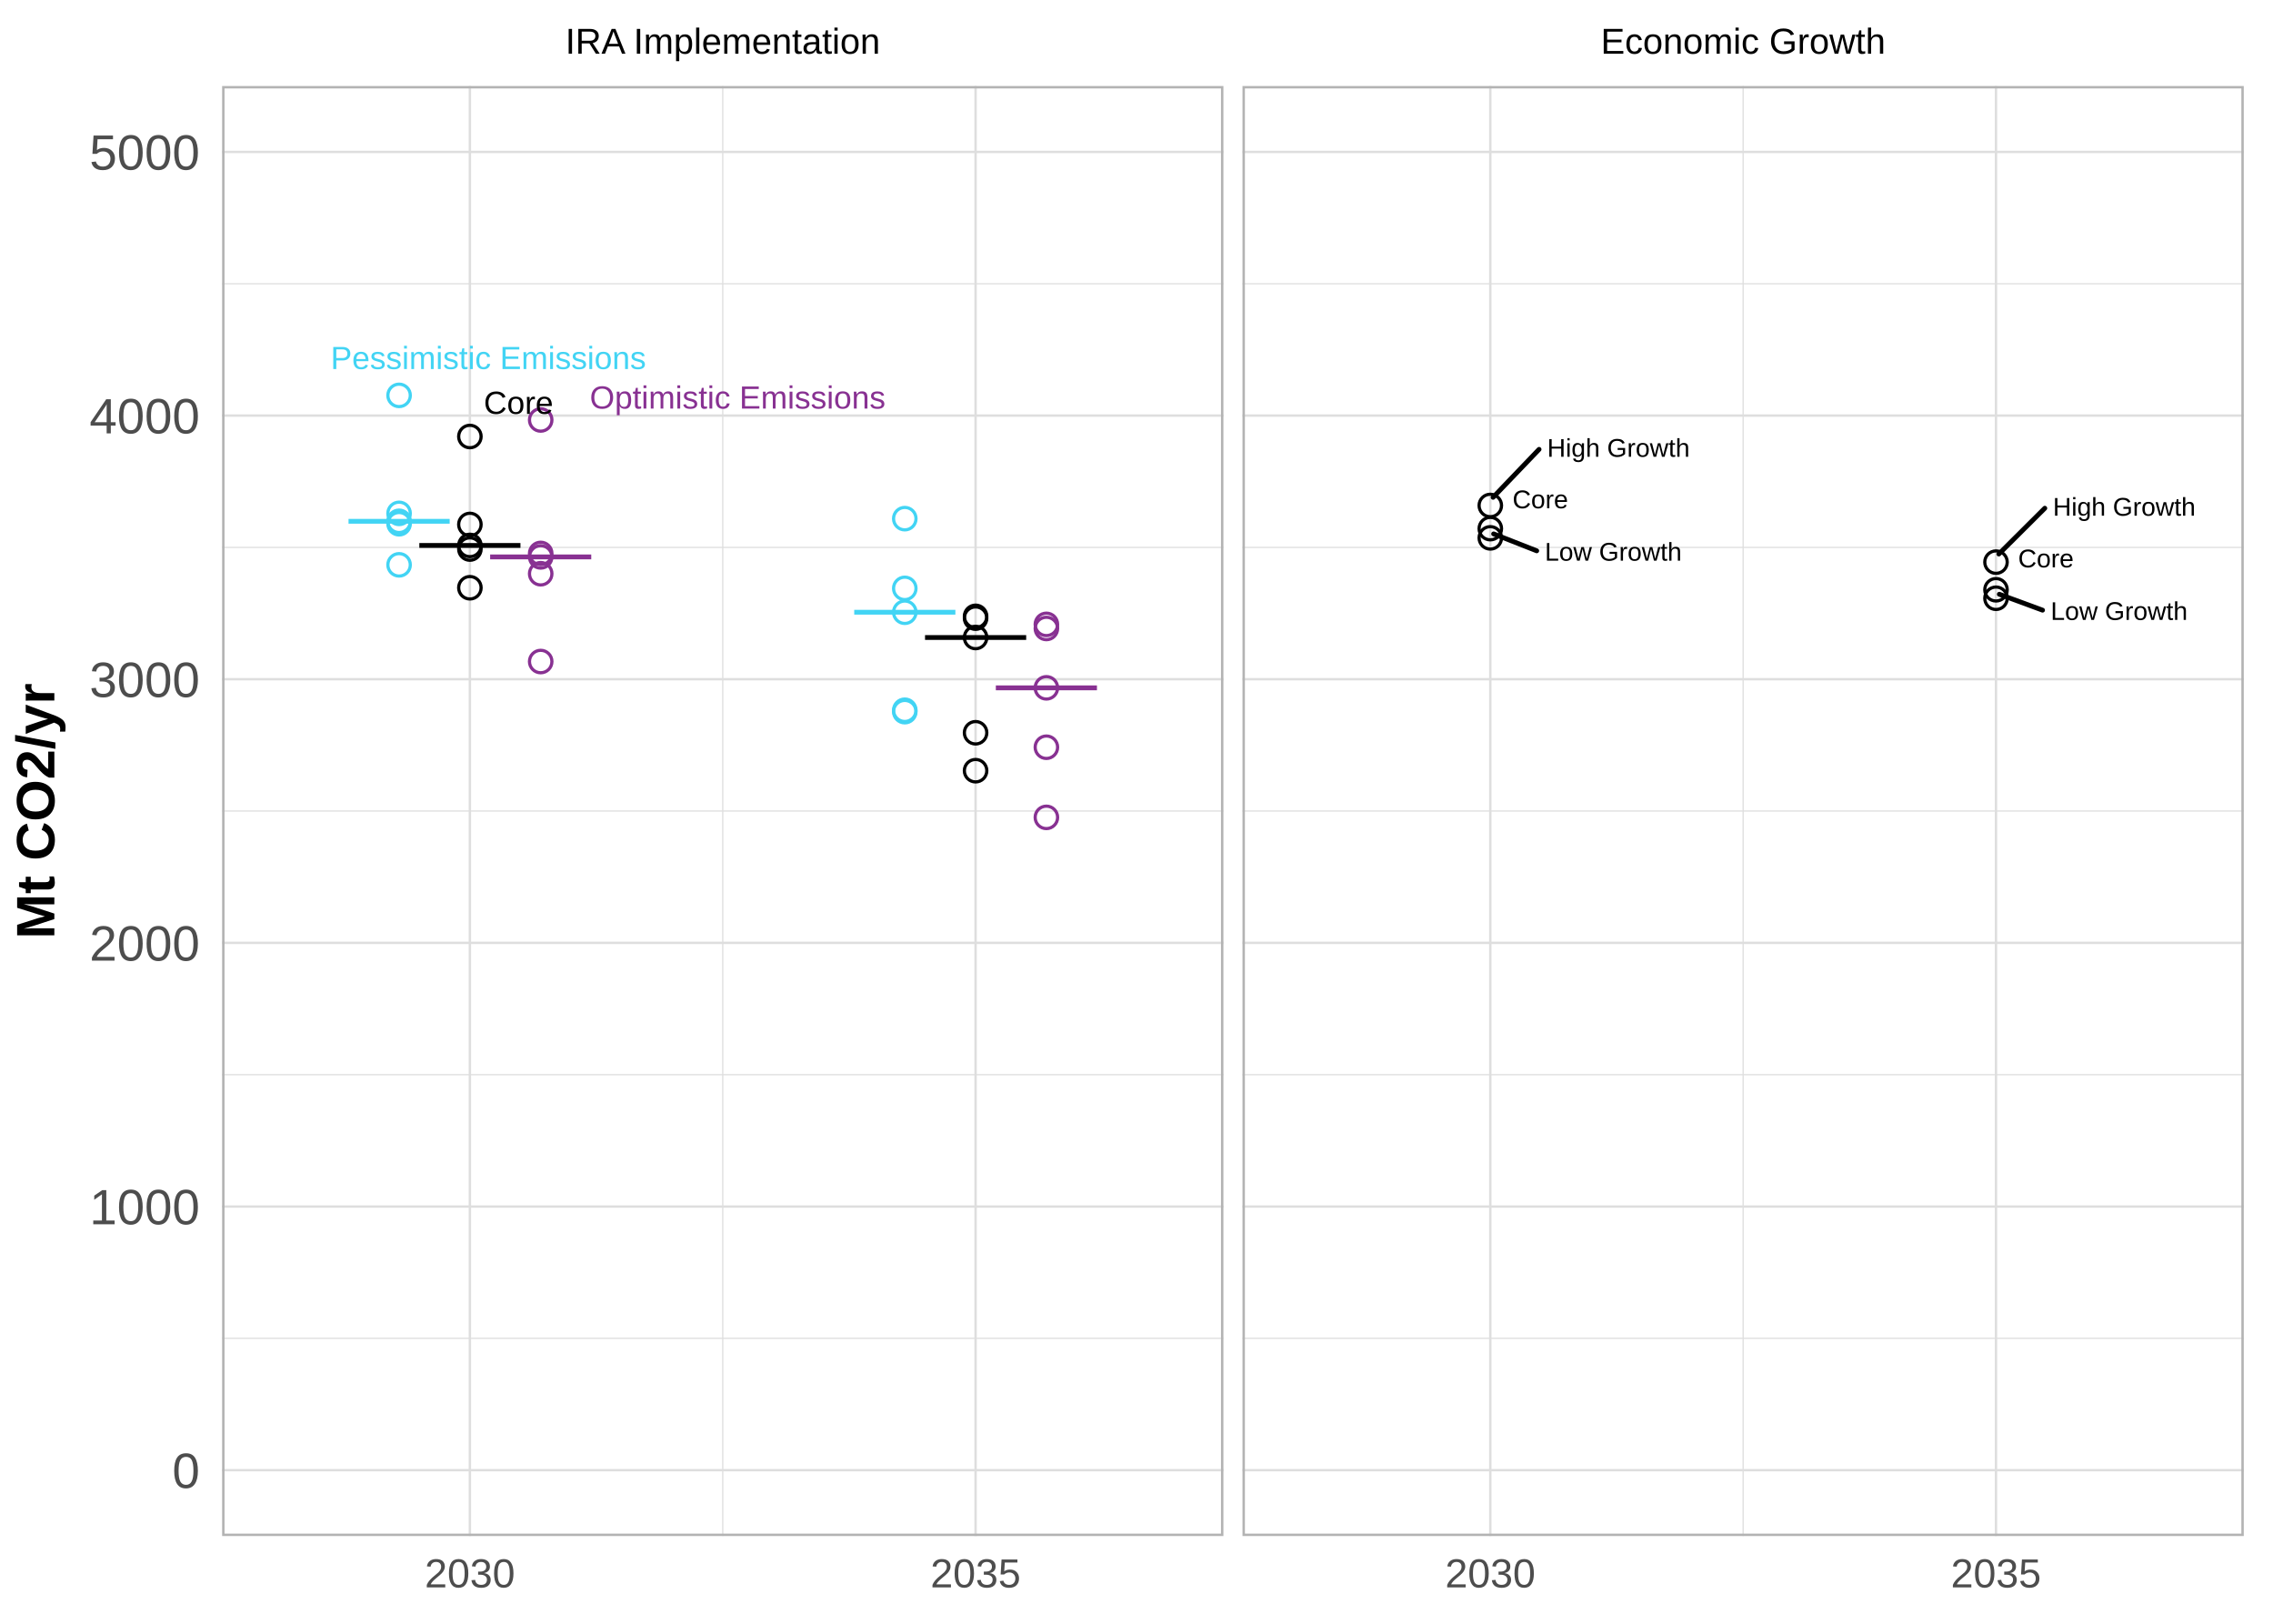
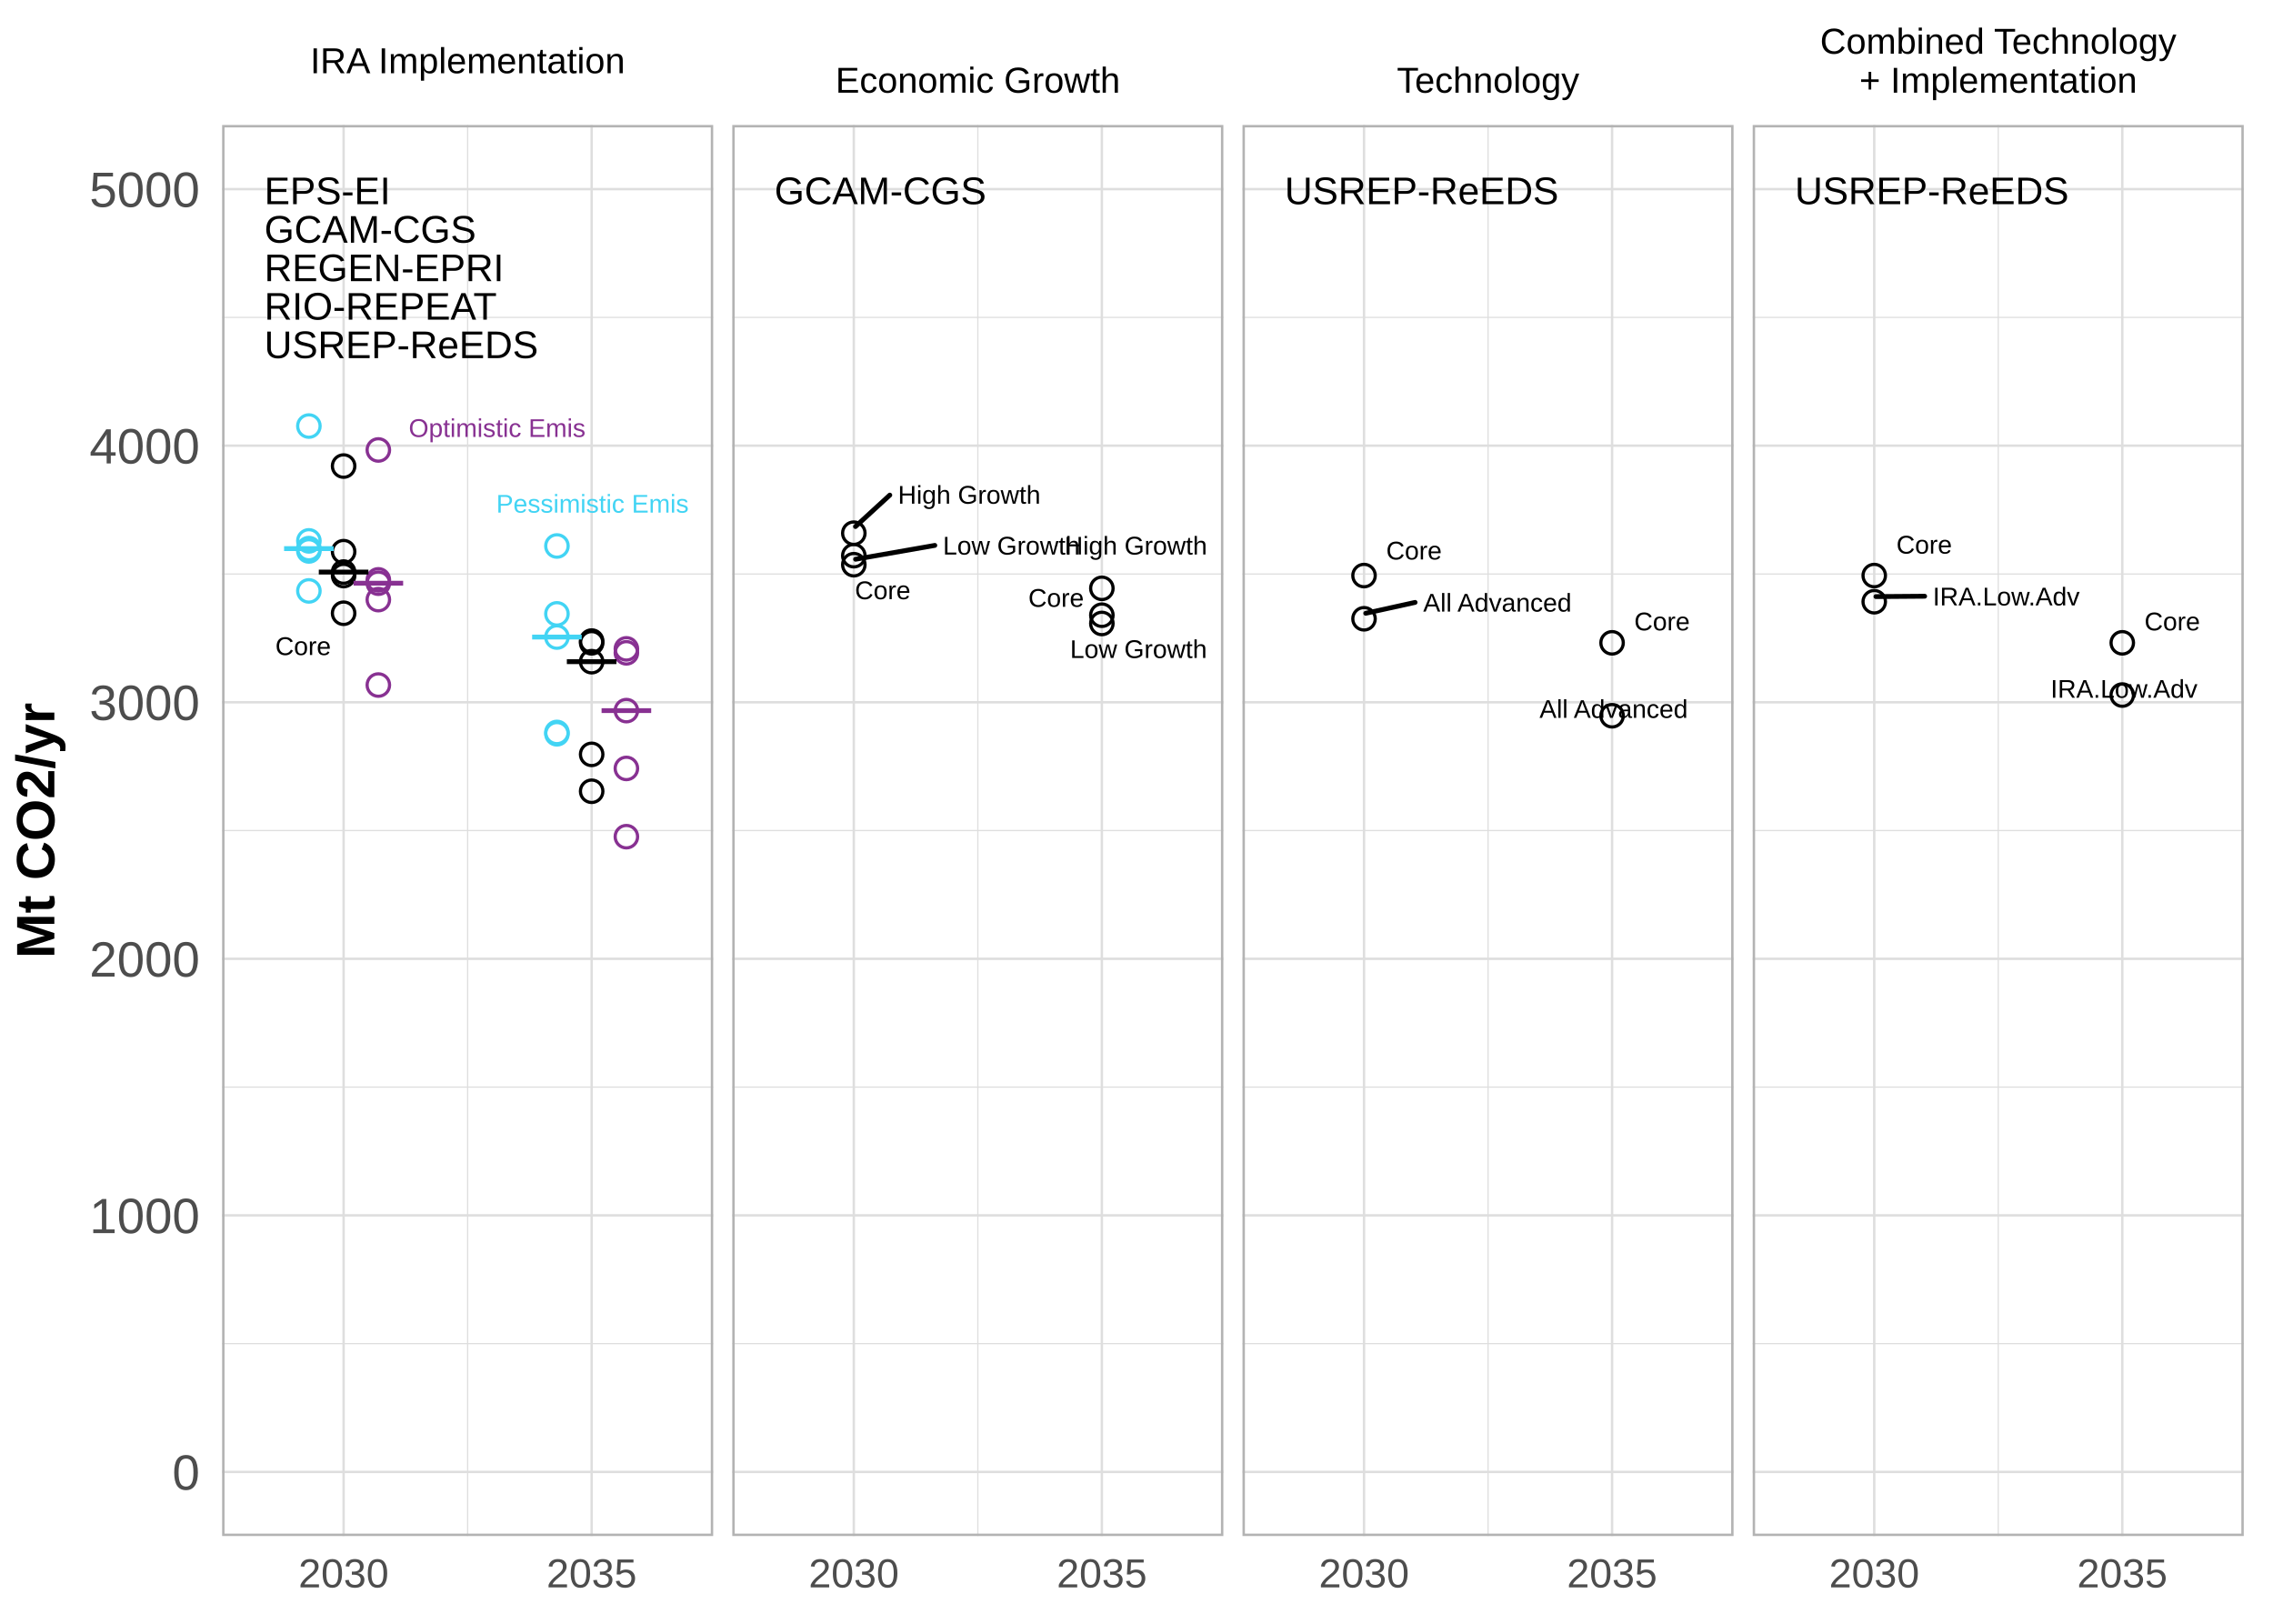
<svg xmlns="http://www.w3.org/2000/svg" class="svglite" width="504.00pt" height="360.00pt" viewBox="0 0 504.00 360.00">
  <defs>
    <style type="text/css">
    .svglite line, .svglite polyline, .svglite polygon, .svglite path, .svglite rect, .svglite circle {
      fill: none;
      stroke: #000000;
      stroke-linecap: round;
      stroke-linejoin: round;
      stroke-miterlimit: 10.00;
    }
    .svglite text {
      white-space: pre;
    }
  </style>
  </defs>
  <rect width="100%" height="100%" style="stroke: none; fill: #FFFFFF;" />
  <defs>
    <clipPath id="cpMC4wMHw1MDQuMDB8MC4wMHwzNjAuMDA=">
      <rect x="0.00" y="0.00" width="504.00" height="360.00" />
    </clipPath>
  </defs>
  <g clip-path="url(#cpMC4wMHw1MDQuMDB8MC4wMHwzNjAuMDA=)">
    <rect x="0.00" y="0.00" width="504.00" height="360.00" style="stroke-width: 1.07; stroke: #FFFFFF; fill: #FFFFFF;" />
  </g>
  <defs>
-     <clipPath id="cpNS40OHwyNzIuMjZ8NS40OHwzNTQuNTI=">
-       <rect x="5.48" y="5.48" width="266.78" height="349.04" />
-     </clipPath>
-   </defs>
-   <g clip-path="url(#cpNS40OHwyNzIuMjZ8NS40OHwzNTQuNTI=)">
-     <rect x="5.48" y="5.48" width="266.78" height="349.04" style="stroke-width: 1.07; stroke: #FFFFFF; fill: #FFFFFF;" />
-   </g>
-   <g clip-path="url(#cpMC4wMHw1MDQuMDB8MC4wMHwzNjAuMDA=)">
- </g>
-   <defs>
-     <clipPath id="cpNDkuMjV8MjcxLjI3fDE5LjA3fDM0MC41Ng==">
-       <rect x="49.25" y="19.07" width="222.02" height="321.49" />
-     </clipPath>
-   </defs>
-   <g clip-path="url(#cpNDkuMjV8MjcxLjI3fDE5LjA3fDM0MC41Ng==)">
-     <rect x="49.25" y="19.07" width="222.02" height="321.49" style="stroke-width: 1.07; stroke: none; fill: #FFFFFF;" />
-     <polyline points="49.25,296.72 271.27,296.72 " style="stroke-width: 0.27; stroke: #DEDEDE; stroke-linecap: butt;" />
-     <polyline points="49.25,238.27 271.27,238.27 " style="stroke-width: 0.27; stroke: #DEDEDE; stroke-linecap: butt;" />
-     <polyline points="49.25,179.82 271.27,179.82 " style="stroke-width: 0.27; stroke: #DEDEDE; stroke-linecap: butt;" />
-     <polyline points="49.25,121.36 271.27,121.36 " style="stroke-width: 0.27; stroke: #DEDEDE; stroke-linecap: butt;" />
-     <polyline points="49.25,62.91 271.27,62.91 " style="stroke-width: 0.27; stroke: #DEDEDE; stroke-linecap: butt;" />
-     <polyline points="160.26,340.56 160.26,19.07 " style="stroke-width: 0.27; stroke: #DEDEDE; stroke-linecap: butt;" />
-     <polyline points="49.25,325.95 271.27,325.95 " style="stroke-width: 0.53; stroke: #DEDEDE; stroke-linecap: butt;" />
-     <polyline points="49.25,267.50 271.27,267.50 " style="stroke-width: 0.53; stroke: #DEDEDE; stroke-linecap: butt;" />
-     <polyline points="49.25,209.04 271.27,209.04 " style="stroke-width: 0.53; stroke: #DEDEDE; stroke-linecap: butt;" />
-     <polyline points="49.25,150.59 271.27,150.59 " style="stroke-width: 0.53; stroke: #DEDEDE; stroke-linecap: butt;" />
-     <polyline points="49.25,92.14 271.27,92.14 " style="stroke-width: 0.53; stroke: #DEDEDE; stroke-linecap: butt;" />
-     <polyline points="49.25,33.69 271.27,33.69 " style="stroke-width: 0.53; stroke: #DEDEDE; stroke-linecap: butt;" />
-     <polyline points="104.19,340.56 104.19,19.07 " style="stroke-width: 0.53; stroke: #DEDEDE; stroke-linecap: butt;" />
-     <polyline points="216.32,340.56 216.32,19.07 " style="stroke-width: 0.53; stroke: #DEDEDE; stroke-linecap: butt;" />
-     <circle cx="104.19" cy="130.31" r="2.49" style="stroke-width: 0.71;" />
-     <circle cx="216.32" cy="162.46" r="2.49" style="stroke-width: 0.71;" />
-     <circle cx="119.89" cy="146.67" r="2.49" style="stroke-width: 0.71; stroke: #883192;" />
-     <circle cx="232.02" cy="165.67" r="2.49" style="stroke-width: 0.71; stroke: #883192;" />
-     <circle cx="88.49" cy="125.23" r="2.49" style="stroke-width: 0.71; stroke: #42D4F4;" />
-     <circle cx="200.62" cy="157.47" r="2.49" style="stroke-width: 0.71; stroke: #42D4F4;" />
-     <circle cx="104.19" cy="120.93" r="2.49" style="stroke-width: 0.71;" />
-     <circle cx="216.32" cy="136.65" r="2.49" style="stroke-width: 0.71;" />
-     <circle cx="119.89" cy="127.20" r="2.49" style="stroke-width: 0.71; stroke: #883192;" />
-     <circle cx="232.02" cy="139.34" r="2.49" style="stroke-width: 0.71; stroke: #883192;" />
-     <circle cx="88.49" cy="115.58" r="2.49" style="stroke-width: 0.71; stroke: #42D4F4;" />
-     <circle cx="200.62" cy="135.74" r="2.49" style="stroke-width: 0.71; stroke: #42D4F4;" />
-     <circle cx="104.19" cy="96.78" r="2.49" style="stroke-width: 0.71;" />
-     <circle cx="216.32" cy="141.34" r="2.49" style="stroke-width: 0.71;" />
-     <circle cx="119.89" cy="93.11" r="2.49" style="stroke-width: 0.71; stroke: #883192;" />
-     <circle cx="232.02" cy="152.50" r="2.49" style="stroke-width: 0.71; stroke: #883192;" />
-     <circle cx="88.49" cy="87.66" r="2.49" style="stroke-width: 0.71; stroke: #42D4F4;" />
-     <circle cx="200.62" cy="114.99" r="2.49" style="stroke-width: 0.71; stroke: #42D4F4;" />
-     <circle cx="104.19" cy="116.28" r="2.49" style="stroke-width: 0.71;" />
-     <circle cx="216.32" cy="170.87" r="2.49" style="stroke-width: 0.71;" />
-     <circle cx="119.89" cy="123.47" r="2.49" style="stroke-width: 0.71; stroke: #883192;" />
-     <circle cx="232.02" cy="181.22" r="2.49" style="stroke-width: 0.71; stroke: #883192;" />
-     <circle cx="88.49" cy="113.82" r="2.49" style="stroke-width: 0.71; stroke: #42D4F4;" />
-     <circle cx="200.62" cy="157.78" r="2.49" style="stroke-width: 0.71; stroke: #42D4F4;" />
-     <circle cx="104.19" cy="121.73" r="2.49" style="stroke-width: 0.71;" />
-     <circle cx="216.32" cy="137.05" r="2.49" style="stroke-width: 0.71;" />
-     <circle cx="119.89" cy="122.70" r="2.49" style="stroke-width: 0.71; stroke: #883192;" />
-     <circle cx="232.02" cy="138.43" r="2.49" style="stroke-width: 0.71; stroke: #883192;" />
-     <circle cx="88.49" cy="116.12" r="2.49" style="stroke-width: 0.71; stroke: #42D4F4;" />
-     <circle cx="200.62" cy="130.45" r="2.49" style="stroke-width: 0.71; stroke: #42D4F4;" />
-     <line x1="77.28" y1="115.58" x2="99.71" y2="115.58" style="stroke-width: 1.07; stroke: #42D4F4; stroke-linecap: butt;" />
-     <line x1="92.98" y1="120.93" x2="115.40" y2="120.93" style="stroke-width: 1.07; stroke-linecap: butt;" />
-     <line x1="108.68" y1="123.47" x2="131.10" y2="123.47" style="stroke-width: 1.07; stroke: #883192; stroke-linecap: butt;" />
-     <line x1="189.41" y1="135.74" x2="211.84" y2="135.74" style="stroke-width: 1.07; stroke: #42D4F4; stroke-linecap: butt;" />
-     <line x1="205.11" y1="141.34" x2="227.54" y2="141.34" style="stroke-width: 1.07; stroke-linecap: butt;" />
-     <line x1="220.81" y1="152.50" x2="243.23" y2="152.50" style="stroke-width: 1.07; stroke: #883192; stroke-linecap: butt;" />
-     <text x="107.27" y="91.76" style="font-size: 7.11px; font-family: &quot;Arial&quot;;" textLength="15.41px" lengthAdjust="spacingAndGlyphs">Core</text>
-     <text x="73.32" y="81.82" style="font-size: 7.11px;fill: #42D4F4; font-family: &quot;Arial&quot;;" textLength="69.90px" lengthAdjust="spacingAndGlyphs">Pessimistic Emissions</text>
-     <text x="130.76" y="90.59" style="font-size: 7.11px;fill: #883192; font-family: &quot;Arial&quot;;" textLength="65.55px" lengthAdjust="spacingAndGlyphs">Optimistic Emissions</text>
-     <rect x="49.25" y="19.07" width="222.02" height="321.49" style="stroke-width: 1.07; stroke: #B3B3B3;" />
-   </g>
-   <g clip-path="url(#cpMC4wMHw1MDQuMDB8MC4wMHwzNjAuMDA=)">
-     <text x="44.31" y="329.89" text-anchor="end" style="font-size: 11.00px;fill: #4D4D4D; font-family: &quot;Arial&quot;;" textLength="6.12px" lengthAdjust="spacingAndGlyphs">0</text>
-     <text x="44.31" y="271.43" text-anchor="end" style="font-size: 11.00px;fill: #4D4D4D; font-family: &quot;Arial&quot;;" textLength="24.48px" lengthAdjust="spacingAndGlyphs">1000</text>
-     <text x="44.31" y="212.98" text-anchor="end" style="font-size: 11.00px;fill: #4D4D4D; font-family: &quot;Arial&quot;;" textLength="24.48px" lengthAdjust="spacingAndGlyphs">2000</text>
-     <text x="44.31" y="154.53" text-anchor="end" style="font-size: 11.00px;fill: #4D4D4D; font-family: &quot;Arial&quot;;" textLength="24.48px" lengthAdjust="spacingAndGlyphs">3000</text>
-     <text x="44.31" y="96.08" text-anchor="end" style="font-size: 11.00px;fill: #4D4D4D; font-family: &quot;Arial&quot;;" textLength="24.48px" lengthAdjust="spacingAndGlyphs">4000</text>
-     <text x="44.31" y="37.62" text-anchor="end" style="font-size: 11.00px;fill: #4D4D4D; font-family: &quot;Arial&quot;;" textLength="24.48px" lengthAdjust="spacingAndGlyphs">5000</text>
-     <text x="104.19" y="351.94" text-anchor="middle" style="font-size: 9.00px;fill: #4D4D4D; font-family: &quot;Arial&quot;;" textLength="20.02px" lengthAdjust="spacingAndGlyphs">2030</text>
-     <text x="216.32" y="351.94" text-anchor="middle" style="font-size: 9.00px;fill: #4D4D4D; font-family: &quot;Arial&quot;;" textLength="20.02px" lengthAdjust="spacingAndGlyphs">2035</text>
-     <text transform="translate(12.05,179.82) rotate(-90)" text-anchor="middle" style="font-size: 12.00px; font-weight: bold; font-family: &quot;Arial&quot;;" textLength="56.69px" lengthAdjust="spacingAndGlyphs">Mt CO2/yr</text>
-     <text x="160.26" y="11.91" text-anchor="middle" style="font-size: 8.00px; font-family: &quot;Arial&quot;;" textLength="69.82px" lengthAdjust="spacingAndGlyphs">IRA Implementation</text>
-   </g>
-   <defs>
-     <clipPath id="cpMjcyLjI2fDQ5OC41Mnw1LjQ4fDM1NC41Mg==">
-       <rect x="272.26" y="5.48" width="226.26" height="349.04" />
-     </clipPath>
-   </defs>
-   <g clip-path="url(#cpMjcyLjI2fDQ5OC41Mnw1LjQ4fDM1NC41Mg==)">
-     <rect x="272.26" y="5.48" width="226.26" height="349.04" style="stroke-width: 1.07; stroke: #FFFFFF; fill: #FFFFFF;" />
-   </g>
-   <g clip-path="url(#cpMC4wMHw1MDQuMDB8MC4wMHwzNjAuMDA=)">
- </g>
-   <defs>
-     <clipPath id="cpMjc1LjUwfDQ5Ny41MnwxOS4wN3wzNDAuNTY=">
-       <rect x="275.50" y="19.07" width="222.02" height="321.49" />
-     </clipPath>
-   </defs>
-   <g clip-path="url(#cpMjc1LjUwfDQ5Ny41MnwxOS4wN3wzNDAuNTY=)">
-     <rect x="275.50" y="19.07" width="222.02" height="321.49" style="stroke-width: 1.07; stroke: none; fill: #FFFFFF;" />
-     <polyline points="275.50,296.72 497.52,296.72 " style="stroke-width: 0.27; stroke: #DEDEDE; stroke-linecap: butt;" />
-     <polyline points="275.50,238.27 497.52,238.27 " style="stroke-width: 0.27; stroke: #DEDEDE; stroke-linecap: butt;" />
-     <polyline points="275.50,179.82 497.52,179.82 " style="stroke-width: 0.27; stroke: #DEDEDE; stroke-linecap: butt;" />
-     <polyline points="275.50,121.36 497.52,121.36 " style="stroke-width: 0.27; stroke: #DEDEDE; stroke-linecap: butt;" />
-     <polyline points="275.50,62.91 497.52,62.91 " style="stroke-width: 0.27; stroke: #DEDEDE; stroke-linecap: butt;" />
-     <polyline points="386.51,340.56 386.51,19.07 " style="stroke-width: 0.27; stroke: #DEDEDE; stroke-linecap: butt;" />
-     <polyline points="275.50,325.95 497.52,325.95 " style="stroke-width: 0.53; stroke: #DEDEDE; stroke-linecap: butt;" />
-     <polyline points="275.50,267.50 497.52,267.50 " style="stroke-width: 0.53; stroke: #DEDEDE; stroke-linecap: butt;" />
-     <polyline points="275.50,209.04 497.52,209.04 " style="stroke-width: 0.53; stroke: #DEDEDE; stroke-linecap: butt;" />
-     <polyline points="275.50,150.59 497.52,150.59 " style="stroke-width: 0.53; stroke: #DEDEDE; stroke-linecap: butt;" />
-     <polyline points="275.50,92.14 497.52,92.14 " style="stroke-width: 0.53; stroke: #DEDEDE; stroke-linecap: butt;" />
-     <polyline points="275.50,33.69 497.52,33.69 " style="stroke-width: 0.53; stroke: #DEDEDE; stroke-linecap: butt;" />
-     <polyline points="330.45,340.56 330.45,19.07 " style="stroke-width: 0.53; stroke: #DEDEDE; stroke-linecap: butt;" />
-     <polyline points="442.58,340.56 442.58,19.07 " style="stroke-width: 0.53; stroke: #DEDEDE; stroke-linecap: butt;" />
-     <circle cx="330.45" cy="112.07" r="2.49" style="stroke-width: 0.71;" />
-     <circle cx="442.58" cy="124.63" r="2.49" style="stroke-width: 0.71;" />
-     <circle cx="330.45" cy="117.20" r="2.49" style="stroke-width: 0.71;" />
-     <circle cx="442.58" cy="130.76" r="2.49" style="stroke-width: 0.71;" />
-     <circle cx="330.45" cy="119.25" r="2.49" style="stroke-width: 0.71;" />
-     <circle cx="442.58" cy="132.64" r="2.49" style="stroke-width: 0.71;" />
-     <line x1="341.26" y1="99.63" x2="331.07" y2="110.26" style="stroke-width: 1.07;" />
-     <line x1="453.40" y1="112.68" x2="443.21" y2="122.83" style="stroke-width: 1.07;" />
-     <line x1="340.74" y1="122.12" x2="331.19" y2="118.37" style="stroke-width: 1.07;" />
-     <line x1="452.90" y1="135.28" x2="443.32" y2="131.75" style="stroke-width: 1.07;" />
-     <text x="343.06" y="101.27" style="font-size: 5.69px; font-family: &quot;Arial&quot;;" textLength="31.60px" lengthAdjust="spacingAndGlyphs">High Growth</text>
-     <text x="455.20" y="114.33" style="font-size: 5.69px; font-family: &quot;Arial&quot;;" textLength="31.60px" lengthAdjust="spacingAndGlyphs">High Growth</text>
-     <text x="335.38" y="112.68" style="font-size: 5.69px; font-family: &quot;Arial&quot;;" textLength="12.33px" lengthAdjust="spacingAndGlyphs">Core</text>
-     <text x="447.49" y="125.78" style="font-size: 5.69px; font-family: &quot;Arial&quot;;" textLength="12.33px" lengthAdjust="spacingAndGlyphs">Core</text>
-     <text x="342.54" y="124.30" style="font-size: 5.69px; font-family: &quot;Arial&quot;;" textLength="30.33px" lengthAdjust="spacingAndGlyphs">Low Growth</text>
-     <text x="454.70" y="137.44" style="font-size: 5.69px; font-family: &quot;Arial&quot;;" textLength="30.33px" lengthAdjust="spacingAndGlyphs">Low Growth</text>
-     <rect x="275.50" y="19.07" width="222.02" height="321.49" style="stroke-width: 1.07; stroke: #B3B3B3;" />
-   </g>
-   <g clip-path="url(#cpMC4wMHw1MDQuMDB8MC4wMHwzNjAuMDA=)">
-     <text x="330.45" y="351.94" text-anchor="middle" style="font-size: 9.00px;fill: #4D4D4D; font-family: &quot;Arial&quot;;" textLength="20.02px" lengthAdjust="spacingAndGlyphs">2030</text>
-     <text x="442.58" y="351.94" text-anchor="middle" style="font-size: 9.00px;fill: #4D4D4D; font-family: &quot;Arial&quot;;" textLength="20.02px" lengthAdjust="spacingAndGlyphs">2035</text>
-     <text x="386.51" y="11.91" text-anchor="middle" style="font-size: 8.00px; font-family: &quot;Arial&quot;;" textLength="63.14px" lengthAdjust="spacingAndGlyphs">Economic Growth</text>
+     <clipPath id="cpNS40OHwxNTkuMTR8NS40OHwzNTQuNTI=">
+       <rect x="5.48" y="5.48" width="153.66" height="349.04" />
+     </clipPath>
+   </defs>
+   <g clip-path="url(#cpNS40OHwxNTkuMTR8NS40OHwzNTQuNTI=)">
+     <rect x="5.48" y="5.48" width="153.66" height="349.04" style="stroke-width: 1.07; stroke: #FFFFFF; fill: #FFFFFF;" />
+   </g>
+   <g clip-path="url(#cpMC4wMHw1MDQuMDB8MC4wMHwzNjAuMDA=)">
+ </g>
+   <defs>
+     <clipPath id="cpNDkuMjV8MTU4LjE0fDI3LjcxfDM0MC41Ng==">
+       <rect x="49.25" y="27.71" width="108.89" height="312.85" />
+     </clipPath>
+   </defs>
+   <g clip-path="url(#cpNDkuMjV8MTU4LjE0fDI3LjcxfDM0MC41Ng==)">
+     <rect x="49.25" y="27.71" width="108.89" height="312.85" style="stroke-width: 1.07; stroke: none; fill: #FFFFFF;" />
+     <polyline points="49.25,297.90 158.14,297.90 " style="stroke-width: 0.27; stroke: #DEDEDE; stroke-linecap: butt;" />
+     <polyline points="49.25,241.02 158.14,241.02 " style="stroke-width: 0.27; stroke: #DEDEDE; stroke-linecap: butt;" />
+     <polyline points="49.25,184.14 158.14,184.14 " style="stroke-width: 0.27; stroke: #DEDEDE; stroke-linecap: butt;" />
+     <polyline points="49.25,127.26 158.14,127.26 " style="stroke-width: 0.27; stroke: #DEDEDE; stroke-linecap: butt;" />
+     <polyline points="49.25,70.37 158.14,70.37 " style="stroke-width: 0.27; stroke: #DEDEDE; stroke-linecap: butt;" />
+     <polyline points="103.69,340.56 103.69,27.71 " style="stroke-width: 0.27; stroke: #DEDEDE; stroke-linecap: butt;" />
+     <polyline points="49.25,326.34 158.14,326.34 " style="stroke-width: 0.53; stroke: #DEDEDE; stroke-linecap: butt;" />
+     <polyline points="49.25,269.46 158.14,269.46 " style="stroke-width: 0.53; stroke: #DEDEDE; stroke-linecap: butt;" />
+     <polyline points="49.25,212.58 158.14,212.58 " style="stroke-width: 0.53; stroke: #DEDEDE; stroke-linecap: butt;" />
+     <polyline points="49.25,155.70 158.14,155.70 " style="stroke-width: 0.53; stroke: #DEDEDE; stroke-linecap: butt;" />
+     <polyline points="49.25,98.81 158.14,98.81 " style="stroke-width: 0.53; stroke: #DEDEDE; stroke-linecap: butt;" />
+     <polyline points="49.25,41.93 158.14,41.93 " style="stroke-width: 0.53; stroke: #DEDEDE; stroke-linecap: butt;" />
+     <polyline points="76.19,340.56 76.19,27.71 " style="stroke-width: 0.53; stroke: #DEDEDE; stroke-linecap: butt;" />
+     <polyline points="131.19,340.56 131.19,27.71 " style="stroke-width: 0.53; stroke: #DEDEDE; stroke-linecap: butt;" />
+     <circle cx="76.19" cy="135.96" r="2.49" style="stroke-width: 0.71;" />
+     <circle cx="131.19" cy="167.25" r="2.49" style="stroke-width: 0.71;" />
+     <circle cx="83.89" cy="151.88" r="2.49" style="stroke-width: 0.71; stroke: #883192;" />
+     <circle cx="138.89" cy="170.37" r="2.49" style="stroke-width: 0.71; stroke: #883192;" />
+     <circle cx="68.49" cy="131.01" r="2.49" style="stroke-width: 0.71; stroke: #42D4F4;" />
+     <circle cx="123.49" cy="162.39" r="2.49" style="stroke-width: 0.71; stroke: #42D4F4;" />
+     <circle cx="76.19" cy="126.83" r="2.49" style="stroke-width: 0.71;" />
+     <circle cx="131.19" cy="142.13" r="2.49" style="stroke-width: 0.71;" />
+     <circle cx="83.89" cy="132.94" r="2.49" style="stroke-width: 0.71; stroke: #883192;" />
+     <circle cx="138.89" cy="144.74" r="2.49" style="stroke-width: 0.71; stroke: #883192;" />
+     <circle cx="68.49" cy="121.63" r="2.49" style="stroke-width: 0.71; stroke: #42D4F4;" />
+     <circle cx="123.49" cy="141.24" r="2.49" style="stroke-width: 0.71; stroke: #42D4F4;" />
+     <circle cx="76.19" cy="103.33" r="2.49" style="stroke-width: 0.71;" />
+     <circle cx="131.19" cy="146.70" r="2.49" style="stroke-width: 0.71;" />
+     <circle cx="83.89" cy="99.76" r="2.49" style="stroke-width: 0.71; stroke: #883192;" />
+     <circle cx="138.89" cy="157.55" r="2.49" style="stroke-width: 0.71; stroke: #883192;" />
+     <circle cx="68.49" cy="94.46" r="2.49" style="stroke-width: 0.71; stroke: #42D4F4;" />
+     <circle cx="123.49" cy="121.05" r="2.49" style="stroke-width: 0.71; stroke: #42D4F4;" />
+     <circle cx="76.19" cy="122.31" r="2.49" style="stroke-width: 0.71;" />
+     <circle cx="131.19" cy="175.43" r="2.49" style="stroke-width: 0.71;" />
+     <circle cx="83.89" cy="129.30" r="2.49" style="stroke-width: 0.71; stroke: #883192;" />
+     <circle cx="138.89" cy="185.50" r="2.49" style="stroke-width: 0.71; stroke: #883192;" />
+     <circle cx="68.49" cy="119.92" r="2.49" style="stroke-width: 0.71; stroke: #42D4F4;" />
+     <circle cx="123.49" cy="162.69" r="2.49" style="stroke-width: 0.71; stroke: #42D4F4;" />
+     <circle cx="76.19" cy="127.61" r="2.49" style="stroke-width: 0.71;" />
+     <circle cx="131.19" cy="142.52" r="2.49" style="stroke-width: 0.71;" />
+     <circle cx="83.89" cy="128.56" r="2.49" style="stroke-width: 0.71; stroke: #883192;" />
+     <circle cx="138.89" cy="143.86" r="2.49" style="stroke-width: 0.71; stroke: #883192;" />
+     <circle cx="68.49" cy="122.15" r="2.49" style="stroke-width: 0.71; stroke: #42D4F4;" />
+     <circle cx="123.49" cy="136.10" r="2.49" style="stroke-width: 0.71; stroke: #42D4F4;" />
+     <line x1="62.99" y1="121.63" x2="73.99" y2="121.63" style="stroke-width: 1.07; stroke: #42D4F4; stroke-linecap: butt;" />
+     <line x1="70.69" y1="126.83" x2="81.69" y2="126.83" style="stroke-width: 1.07; stroke-linecap: butt;" />
+     <line x1="78.39" y1="129.30" x2="89.39" y2="129.30" style="stroke-width: 1.07; stroke: #883192; stroke-linecap: butt;" />
+     <line x1="117.99" y1="141.24" x2="128.99" y2="141.24" style="stroke-width: 1.07; stroke: #42D4F4; stroke-linecap: butt;" />
+     <line x1="125.69" y1="146.70" x2="136.69" y2="146.70" style="stroke-width: 1.07; stroke-linecap: butt;" />
+     <line x1="133.39" y1="157.55" x2="144.39" y2="157.55" style="stroke-width: 1.07; stroke: #883192; stroke-linecap: butt;" />
+     <text x="61.06" y="145.22" style="font-size: 5.69px; font-family: &quot;Arial&quot;;" textLength="12.33px" lengthAdjust="spacingAndGlyphs">Core</text>
+     <text x="110.03" y="113.65" style="font-size: 5.69px;fill: #42D4F4; font-family: &quot;Arial&quot;;" textLength="42.67px" lengthAdjust="spacingAndGlyphs">Pessimistic Emis</text>
+     <text x="90.63" y="96.87" style="font-size: 5.69px;fill: #883192; font-family: &quot;Arial&quot;;" textLength="39.18px" lengthAdjust="spacingAndGlyphs">Optimistic Emis</text>
+     <text x="58.60" y="45.27" style="font-size: 8.54px; font-family: &quot;Arial&quot;;" textLength="27.96px" lengthAdjust="spacingAndGlyphs">EPS-EI</text>
+     <text x="58.60" y="53.81" style="font-size: 8.54px; font-family: &quot;Arial&quot;;" textLength="46.93px" lengthAdjust="spacingAndGlyphs">GCAM-CGS</text>
+     <text x="58.60" y="62.34" style="font-size: 8.54px; font-family: &quot;Arial&quot;;" textLength="53.09px" lengthAdjust="spacingAndGlyphs">REGEN-EPRI</text>
+     <text x="58.60" y="70.87" style="font-size: 8.54px; font-family: &quot;Arial&quot;;" textLength="51.51px" lengthAdjust="spacingAndGlyphs">RIO-REPEAT</text>
+     <text x="58.60" y="79.40" style="font-size: 8.54px; font-family: &quot;Arial&quot;;" textLength="60.68px" lengthAdjust="spacingAndGlyphs">USREP-ReEDS</text>
+     <rect x="49.25" y="27.71" width="108.89" height="312.85" style="stroke-width: 1.07; stroke: #B3B3B3;" />
+   </g>
+   <g clip-path="url(#cpMC4wMHw1MDQuMDB8MC4wMHwzNjAuMDA=)">
+     <text x="44.31" y="330.28" text-anchor="end" style="font-size: 11.00px;fill: #4D4D4D; font-family: &quot;Arial&quot;;" textLength="6.12px" lengthAdjust="spacingAndGlyphs">0</text>
+     <text x="44.31" y="273.40" text-anchor="end" style="font-size: 11.00px;fill: #4D4D4D; font-family: &quot;Arial&quot;;" textLength="24.48px" lengthAdjust="spacingAndGlyphs">1000</text>
+     <text x="44.31" y="216.52" text-anchor="end" style="font-size: 11.00px;fill: #4D4D4D; font-family: &quot;Arial&quot;;" textLength="24.48px" lengthAdjust="spacingAndGlyphs">2000</text>
+     <text x="44.31" y="159.63" text-anchor="end" style="font-size: 11.00px;fill: #4D4D4D; font-family: &quot;Arial&quot;;" textLength="24.48px" lengthAdjust="spacingAndGlyphs">3000</text>
+     <text x="44.31" y="102.75" text-anchor="end" style="font-size: 11.00px;fill: #4D4D4D; font-family: &quot;Arial&quot;;" textLength="24.48px" lengthAdjust="spacingAndGlyphs">4000</text>
+     <text x="44.31" y="45.87" text-anchor="end" style="font-size: 11.00px;fill: #4D4D4D; font-family: &quot;Arial&quot;;" textLength="24.48px" lengthAdjust="spacingAndGlyphs">5000</text>
+     <text x="76.19" y="351.94" text-anchor="middle" style="font-size: 9.00px;fill: #4D4D4D; font-family: &quot;Arial&quot;;" textLength="20.02px" lengthAdjust="spacingAndGlyphs">2030</text>
+     <text x="131.19" y="351.94" text-anchor="middle" style="font-size: 9.00px;fill: #4D4D4D; font-family: &quot;Arial&quot;;" textLength="20.02px" lengthAdjust="spacingAndGlyphs">2035</text>
+     <text transform="translate(12.05,184.14) rotate(-90)" text-anchor="middle" style="font-size: 12.00px; font-weight: bold; font-family: &quot;Arial&quot;;" textLength="56.69px" lengthAdjust="spacingAndGlyphs">Mt CO2/yr</text>
+     <text x="103.69" y="16.23" text-anchor="middle" style="font-size: 8.00px; font-family: &quot;Arial&quot;;" textLength="69.82px" lengthAdjust="spacingAndGlyphs">IRA Implementation</text>
+   </g>
+   <defs>
+     <clipPath id="cpMTU5LjE0fDI3Mi4yNnw1LjQ4fDM1NC41Mg==">
+       <rect x="159.14" y="5.48" width="113.13" height="349.04" />
+     </clipPath>
+   </defs>
+   <g clip-path="url(#cpMTU5LjE0fDI3Mi4yNnw1LjQ4fDM1NC41Mg==)">
+     <rect x="159.14" y="5.48" width="113.13" height="349.04" style="stroke-width: 1.07; stroke: #FFFFFF; fill: #FFFFFF;" />
+   </g>
+   <g clip-path="url(#cpMC4wMHw1MDQuMDB8MC4wMHwzNjAuMDA=)">
+ </g>
+   <defs>
+     <clipPath id="cpMTYyLjM3fDI3MS4yN3wyNy43MXwzNDAuNTY=">
+       <rect x="162.37" y="27.71" width="108.89" height="312.85" />
+     </clipPath>
+   </defs>
+   <g clip-path="url(#cpMTYyLjM3fDI3MS4yN3wyNy43MXwzNDAuNTY=)">
+     <rect x="162.37" y="27.71" width="108.89" height="312.85" style="stroke-width: 1.07; stroke: none; fill: #FFFFFF;" />
+     <polyline points="162.37,297.90 271.27,297.90 " style="stroke-width: 0.27; stroke: #DEDEDE; stroke-linecap: butt;" />
+     <polyline points="162.37,241.02 271.27,241.02 " style="stroke-width: 0.27; stroke: #DEDEDE; stroke-linecap: butt;" />
+     <polyline points="162.37,184.14 271.27,184.14 " style="stroke-width: 0.27; stroke: #DEDEDE; stroke-linecap: butt;" />
+     <polyline points="162.37,127.26 271.27,127.26 " style="stroke-width: 0.27; stroke: #DEDEDE; stroke-linecap: butt;" />
+     <polyline points="162.37,70.37 271.27,70.37 " style="stroke-width: 0.27; stroke: #DEDEDE; stroke-linecap: butt;" />
+     <polyline points="216.82,340.56 216.82,27.71 " style="stroke-width: 0.27; stroke: #DEDEDE; stroke-linecap: butt;" />
+     <polyline points="162.37,326.34 271.27,326.34 " style="stroke-width: 0.53; stroke: #DEDEDE; stroke-linecap: butt;" />
+     <polyline points="162.37,269.46 271.27,269.46 " style="stroke-width: 0.53; stroke: #DEDEDE; stroke-linecap: butt;" />
+     <polyline points="162.37,212.58 271.27,212.58 " style="stroke-width: 0.53; stroke: #DEDEDE; stroke-linecap: butt;" />
+     <polyline points="162.37,155.70 271.27,155.70 " style="stroke-width: 0.53; stroke: #DEDEDE; stroke-linecap: butt;" />
+     <polyline points="162.37,98.81 271.27,98.81 " style="stroke-width: 0.53; stroke: #DEDEDE; stroke-linecap: butt;" />
+     <polyline points="162.37,41.93 271.27,41.93 " style="stroke-width: 0.53; stroke: #DEDEDE; stroke-linecap: butt;" />
+     <polyline points="189.32,340.56 189.32,27.71 " style="stroke-width: 0.53; stroke: #DEDEDE; stroke-linecap: butt;" />
+     <polyline points="244.32,340.56 244.32,27.71 " style="stroke-width: 0.53; stroke: #DEDEDE; stroke-linecap: butt;" />
+     <circle cx="189.32" cy="118.21" r="2.49" style="stroke-width: 0.71;" />
+     <circle cx="244.32" cy="130.44" r="2.49" style="stroke-width: 0.71;" />
+     <circle cx="189.32" cy="123.20" r="2.49" style="stroke-width: 0.71;" />
+     <circle cx="244.32" cy="136.40" r="2.49" style="stroke-width: 0.71;" />
+     <circle cx="189.32" cy="125.20" r="2.49" style="stroke-width: 0.71;" />
+     <circle cx="244.32" cy="138.23" r="2.49" style="stroke-width: 0.71;" />
+     <line x1="197.30" y1="109.77" x2="189.69" y2="116.74" style="stroke-width: 1.07;" />
+     <line x1="207.28" y1="120.92" x2="189.71" y2="123.99" style="stroke-width: 1.07;" />
+     <text x="199.10" y="111.67" style="font-size: 5.69px; font-family: &quot;Arial&quot;;" textLength="31.60px" lengthAdjust="spacingAndGlyphs">High Growth</text>
+     <text x="236.04" y="122.94" style="font-size: 5.69px; font-family: &quot;Arial&quot;;" textLength="31.60px" lengthAdjust="spacingAndGlyphs">High Growth</text>
+     <text x="189.57" y="132.84" style="font-size: 5.69px; font-family: &quot;Arial&quot;;" textLength="12.33px" lengthAdjust="spacingAndGlyphs">Core</text>
+     <text x="228.02" y="134.53" style="font-size: 5.69px; font-family: &quot;Arial&quot;;" textLength="12.33px" lengthAdjust="spacingAndGlyphs">Core</text>
+     <text x="209.08" y="122.95" style="font-size: 5.69px; font-family: &quot;Arial&quot;;" textLength="30.33px" lengthAdjust="spacingAndGlyphs">Low Growth</text>
+     <text x="237.27" y="145.88" style="font-size: 5.69px; font-family: &quot;Arial&quot;;" textLength="30.33px" lengthAdjust="spacingAndGlyphs">Low Growth</text>
+     <text x="171.72" y="45.27" style="font-size: 8.54px; font-family: &quot;Arial&quot;;" textLength="46.93px" lengthAdjust="spacingAndGlyphs">GCAM-CGS</text>
+     <rect x="162.37" y="27.71" width="108.89" height="312.85" style="stroke-width: 1.07; stroke: #B3B3B3;" />
+   </g>
+   <g clip-path="url(#cpMC4wMHw1MDQuMDB8MC4wMHwzNjAuMDA=)">
+     <text x="189.32" y="351.94" text-anchor="middle" style="font-size: 9.00px;fill: #4D4D4D; font-family: &quot;Arial&quot;;" textLength="20.02px" lengthAdjust="spacingAndGlyphs">2030</text>
+     <text x="244.32" y="351.94" text-anchor="middle" style="font-size: 9.00px;fill: #4D4D4D; font-family: &quot;Arial&quot;;" textLength="20.02px" lengthAdjust="spacingAndGlyphs">2035</text>
+     <text x="216.82" y="11.91" text-anchor="middle" style="font-size: 8.00px; font-family: &quot;Arial&quot;;" textLength="0.00px" lengthAdjust="spacingAndGlyphs" />
+     <text x="216.82" y="20.55" text-anchor="middle" style="font-size: 8.00px; font-family: &quot;Arial&quot;;" textLength="63.14px" lengthAdjust="spacingAndGlyphs">Economic Growth</text>
+   </g>
+   <defs>
+     <clipPath id="cpMjcyLjI2fDM4NS4zOXw1LjQ4fDM1NC41Mg==">
+       <rect x="272.26" y="5.48" width="113.13" height="349.04" />
+     </clipPath>
+   </defs>
+   <g clip-path="url(#cpMjcyLjI2fDM4NS4zOXw1LjQ4fDM1NC41Mg==)">
+     <rect x="272.26" y="5.48" width="113.13" height="349.04" style="stroke-width: 1.07; stroke: #FFFFFF; fill: #FFFFFF;" />
+   </g>
+   <g clip-path="url(#cpMC4wMHw1MDQuMDB8MC4wMHwzNjAuMDA=)">
+ </g>
+   <defs>
+     <clipPath id="cpMjc1LjUwfDM4NC40MHwyNy43MXwzNDAuNTY=">
+       <rect x="275.50" y="27.71" width="108.89" height="312.85" />
+     </clipPath>
+   </defs>
+   <g clip-path="url(#cpMjc1LjUwfDM4NC40MHwyNy43MXwzNDAuNTY=)">
+     <rect x="275.50" y="27.71" width="108.89" height="312.85" style="stroke-width: 1.07; stroke: none; fill: #FFFFFF;" />
+     <polyline points="275.50,297.90 384.40,297.90 " style="stroke-width: 0.27; stroke: #DEDEDE; stroke-linecap: butt;" />
+     <polyline points="275.50,241.02 384.40,241.02 " style="stroke-width: 0.27; stroke: #DEDEDE; stroke-linecap: butt;" />
+     <polyline points="275.50,184.14 384.40,184.14 " style="stroke-width: 0.27; stroke: #DEDEDE; stroke-linecap: butt;" />
+     <polyline points="275.50,127.26 384.40,127.26 " style="stroke-width: 0.27; stroke: #DEDEDE; stroke-linecap: butt;" />
+     <polyline points="275.50,70.37 384.40,70.37 " style="stroke-width: 0.27; stroke: #DEDEDE; stroke-linecap: butt;" />
+     <polyline points="329.95,340.56 329.95,27.71 " style="stroke-width: 0.27; stroke: #DEDEDE; stroke-linecap: butt;" />
+     <polyline points="275.50,326.34 384.40,326.34 " style="stroke-width: 0.53; stroke: #DEDEDE; stroke-linecap: butt;" />
+     <polyline points="275.50,269.46 384.40,269.46 " style="stroke-width: 0.53; stroke: #DEDEDE; stroke-linecap: butt;" />
+     <polyline points="275.50,212.58 384.40,212.58 " style="stroke-width: 0.53; stroke: #DEDEDE; stroke-linecap: butt;" />
+     <polyline points="275.50,155.70 384.40,155.70 " style="stroke-width: 0.53; stroke: #DEDEDE; stroke-linecap: butt;" />
+     <polyline points="275.50,98.81 384.40,98.81 " style="stroke-width: 0.53; stroke: #DEDEDE; stroke-linecap: butt;" />
+     <polyline points="275.50,41.93 384.40,41.93 " style="stroke-width: 0.53; stroke: #DEDEDE; stroke-linecap: butt;" />
+     <polyline points="302.45,340.56 302.45,27.71 " style="stroke-width: 0.53; stroke: #DEDEDE; stroke-linecap: butt;" />
+     <polyline points="357.45,340.56 357.45,27.71 " style="stroke-width: 0.53; stroke: #DEDEDE; stroke-linecap: butt;" />
+     <circle cx="302.45" cy="137.19" r="2.49" style="stroke-width: 0.71;" />
+     <circle cx="357.45" cy="158.69" r="2.49" style="stroke-width: 0.71;" />
+     <circle cx="302.45" cy="127.61" r="2.49" style="stroke-width: 0.71;" />
+     <circle cx="357.45" cy="142.52" r="2.49" style="stroke-width: 0.71;" />
+     <line x1="313.77" y1="133.56" x2="302.83" y2="135.97" style="stroke-width: 1.07;" />
+     <text x="315.57" y="135.59" style="font-size: 5.69px; font-family: &quot;Arial&quot;;" textLength="32.88px" lengthAdjust="spacingAndGlyphs">All Advanced</text>
+     <text x="341.35" y="159.16" style="font-size: 5.69px; font-family: &quot;Arial&quot;;" textLength="32.88px" lengthAdjust="spacingAndGlyphs">All Advanced</text>
+     <text x="307.37" y="124.04" style="font-size: 5.69px; font-family: &quot;Arial&quot;;" textLength="12.33px" lengthAdjust="spacingAndGlyphs">Core</text>
+     <text x="362.37" y="139.75" style="font-size: 5.69px; font-family: &quot;Arial&quot;;" textLength="12.33px" lengthAdjust="spacingAndGlyphs">Core</text>
+     <text x="284.85" y="45.27" style="font-size: 8.54px; font-family: &quot;Arial&quot;;" textLength="60.68px" lengthAdjust="spacingAndGlyphs">USREP-ReEDS</text>
+     <rect x="275.50" y="27.71" width="108.89" height="312.85" style="stroke-width: 1.07; stroke: #B3B3B3;" />
+   </g>
+   <g clip-path="url(#cpMC4wMHw1MDQuMDB8MC4wMHwzNjAuMDA=)">
+     <text x="302.45" y="351.94" text-anchor="middle" style="font-size: 9.00px;fill: #4D4D4D; font-family: &quot;Arial&quot;;" textLength="20.02px" lengthAdjust="spacingAndGlyphs">2030</text>
+     <text x="357.45" y="351.94" text-anchor="middle" style="font-size: 9.00px;fill: #4D4D4D; font-family: &quot;Arial&quot;;" textLength="20.02px" lengthAdjust="spacingAndGlyphs">2035</text>
+     <text x="329.95" y="11.91" text-anchor="middle" style="font-size: 8.00px; font-family: &quot;Arial&quot;;" textLength="0.00px" lengthAdjust="spacingAndGlyphs" />
+     <text x="329.95" y="20.55" text-anchor="middle" style="font-size: 8.00px; font-family: &quot;Arial&quot;;" textLength="40.49px" lengthAdjust="spacingAndGlyphs">Technology</text>
+   </g>
+   <defs>
+     <clipPath id="cpMzg1LjM5fDQ5OC41Mnw1LjQ4fDM1NC41Mg==">
+       <rect x="385.39" y="5.48" width="113.13" height="349.04" />
+     </clipPath>
+   </defs>
+   <g clip-path="url(#cpMzg1LjM5fDQ5OC41Mnw1LjQ4fDM1NC41Mg==)">
+     <rect x="385.39" y="5.48" width="113.13" height="349.04" style="stroke-width: 1.07; stroke: #FFFFFF; fill: #FFFFFF;" />
+   </g>
+   <g clip-path="url(#cpMC4wMHw1MDQuMDB8MC4wMHwzNjAuMDA=)">
+ </g>
+   <defs>
+     <clipPath id="cpMzg4LjYzfDQ5Ny41MnwyNy43MXwzNDAuNTY=">
+       <rect x="388.63" y="27.71" width="108.89" height="312.85" />
+     </clipPath>
+   </defs>
+   <g clip-path="url(#cpMzg4LjYzfDQ5Ny41MnwyNy43MXwzNDAuNTY=)">
+     <rect x="388.63" y="27.71" width="108.89" height="312.85" style="stroke-width: 1.07; stroke: none; fill: #FFFFFF;" />
+     <polyline points="388.63,297.90 497.52,297.90 " style="stroke-width: 0.27; stroke: #DEDEDE; stroke-linecap: butt;" />
+     <polyline points="388.63,241.02 497.52,241.02 " style="stroke-width: 0.27; stroke: #DEDEDE; stroke-linecap: butt;" />
+     <polyline points="388.63,184.14 497.52,184.14 " style="stroke-width: 0.27; stroke: #DEDEDE; stroke-linecap: butt;" />
+     <polyline points="388.63,127.26 497.52,127.26 " style="stroke-width: 0.27; stroke: #DEDEDE; stroke-linecap: butt;" />
+     <polyline points="388.63,70.37 497.52,70.37 " style="stroke-width: 0.27; stroke: #DEDEDE; stroke-linecap: butt;" />
+     <polyline points="443.08,340.56 443.08,27.71 " style="stroke-width: 0.27; stroke: #DEDEDE; stroke-linecap: butt;" />
+     <polyline points="388.63,326.34 497.52,326.34 " style="stroke-width: 0.53; stroke: #DEDEDE; stroke-linecap: butt;" />
+     <polyline points="388.63,269.46 497.52,269.46 " style="stroke-width: 0.53; stroke: #DEDEDE; stroke-linecap: butt;" />
+     <polyline points="388.63,212.58 497.52,212.58 " style="stroke-width: 0.53; stroke: #DEDEDE; stroke-linecap: butt;" />
+     <polyline points="388.63,155.70 497.52,155.70 " style="stroke-width: 0.53; stroke: #DEDEDE; stroke-linecap: butt;" />
+     <polyline points="388.63,98.81 497.52,98.81 " style="stroke-width: 0.53; stroke: #DEDEDE; stroke-linecap: butt;" />
+     <polyline points="388.63,41.93 497.52,41.93 " style="stroke-width: 0.53; stroke: #DEDEDE; stroke-linecap: butt;" />
+     <polyline points="415.58,340.56 415.58,27.71 " style="stroke-width: 0.53; stroke: #DEDEDE; stroke-linecap: butt;" />
+     <polyline points="470.58,340.56 470.58,27.71 " style="stroke-width: 0.53; stroke: #DEDEDE; stroke-linecap: butt;" />
+     <circle cx="415.58" cy="127.61" r="2.49" style="stroke-width: 0.71;" />
+     <circle cx="470.58" cy="142.52" r="2.49" style="stroke-width: 0.71;" />
+     <circle cx="415.58" cy="133.41" r="2.49" style="stroke-width: 0.71;" />
+     <circle cx="470.58" cy="154.10" r="2.49" style="stroke-width: 0.71;" />
+     <line x1="426.76" y1="132.19" x2="415.96" y2="132.27" style="stroke-width: 1.07;" />
+     <text x="420.50" y="122.73" style="font-size: 5.69px; font-family: &quot;Arial&quot;;" textLength="12.33px" lengthAdjust="spacingAndGlyphs">Core</text>
+     <text x="475.50" y="139.75" style="font-size: 5.69px; font-family: &quot;Arial&quot;;" textLength="12.33px" lengthAdjust="spacingAndGlyphs">Core</text>
+     <text x="428.56" y="134.22" style="font-size: 5.69px; font-family: &quot;Arial&quot;;" textLength="32.55px" lengthAdjust="spacingAndGlyphs">IRA.Low.Adv</text>
+     <text x="454.67" y="154.70" style="font-size: 5.69px; font-family: &quot;Arial&quot;;" textLength="32.55px" lengthAdjust="spacingAndGlyphs">IRA.Low.Adv</text>
+     <text x="397.98" y="45.27" style="font-size: 8.54px; font-family: &quot;Arial&quot;;" textLength="60.68px" lengthAdjust="spacingAndGlyphs">USREP-ReEDS</text>
+     <rect x="388.63" y="27.71" width="108.89" height="312.85" style="stroke-width: 1.07; stroke: #B3B3B3;" />
+   </g>
+   <g clip-path="url(#cpMC4wMHw1MDQuMDB8MC4wMHwzNjAuMDA=)">
+     <text x="415.58" y="351.94" text-anchor="middle" style="font-size: 9.00px;fill: #4D4D4D; font-family: &quot;Arial&quot;;" textLength="20.02px" lengthAdjust="spacingAndGlyphs">2030</text>
+     <text x="470.58" y="351.94" text-anchor="middle" style="font-size: 9.00px;fill: #4D4D4D; font-family: &quot;Arial&quot;;" textLength="20.02px" lengthAdjust="spacingAndGlyphs">2035</text>
+     <text x="443.08" y="11.91" text-anchor="middle" style="font-size: 8.00px; font-family: &quot;Arial&quot;;" textLength="79.03px" lengthAdjust="spacingAndGlyphs">Combined Technology</text>
+     <text x="443.08" y="20.55" text-anchor="middle" style="font-size: 8.00px; font-family: &quot;Arial&quot;;" textLength="63.82px" lengthAdjust="spacingAndGlyphs"> + Implementation</text>
  </g>
</svg>
